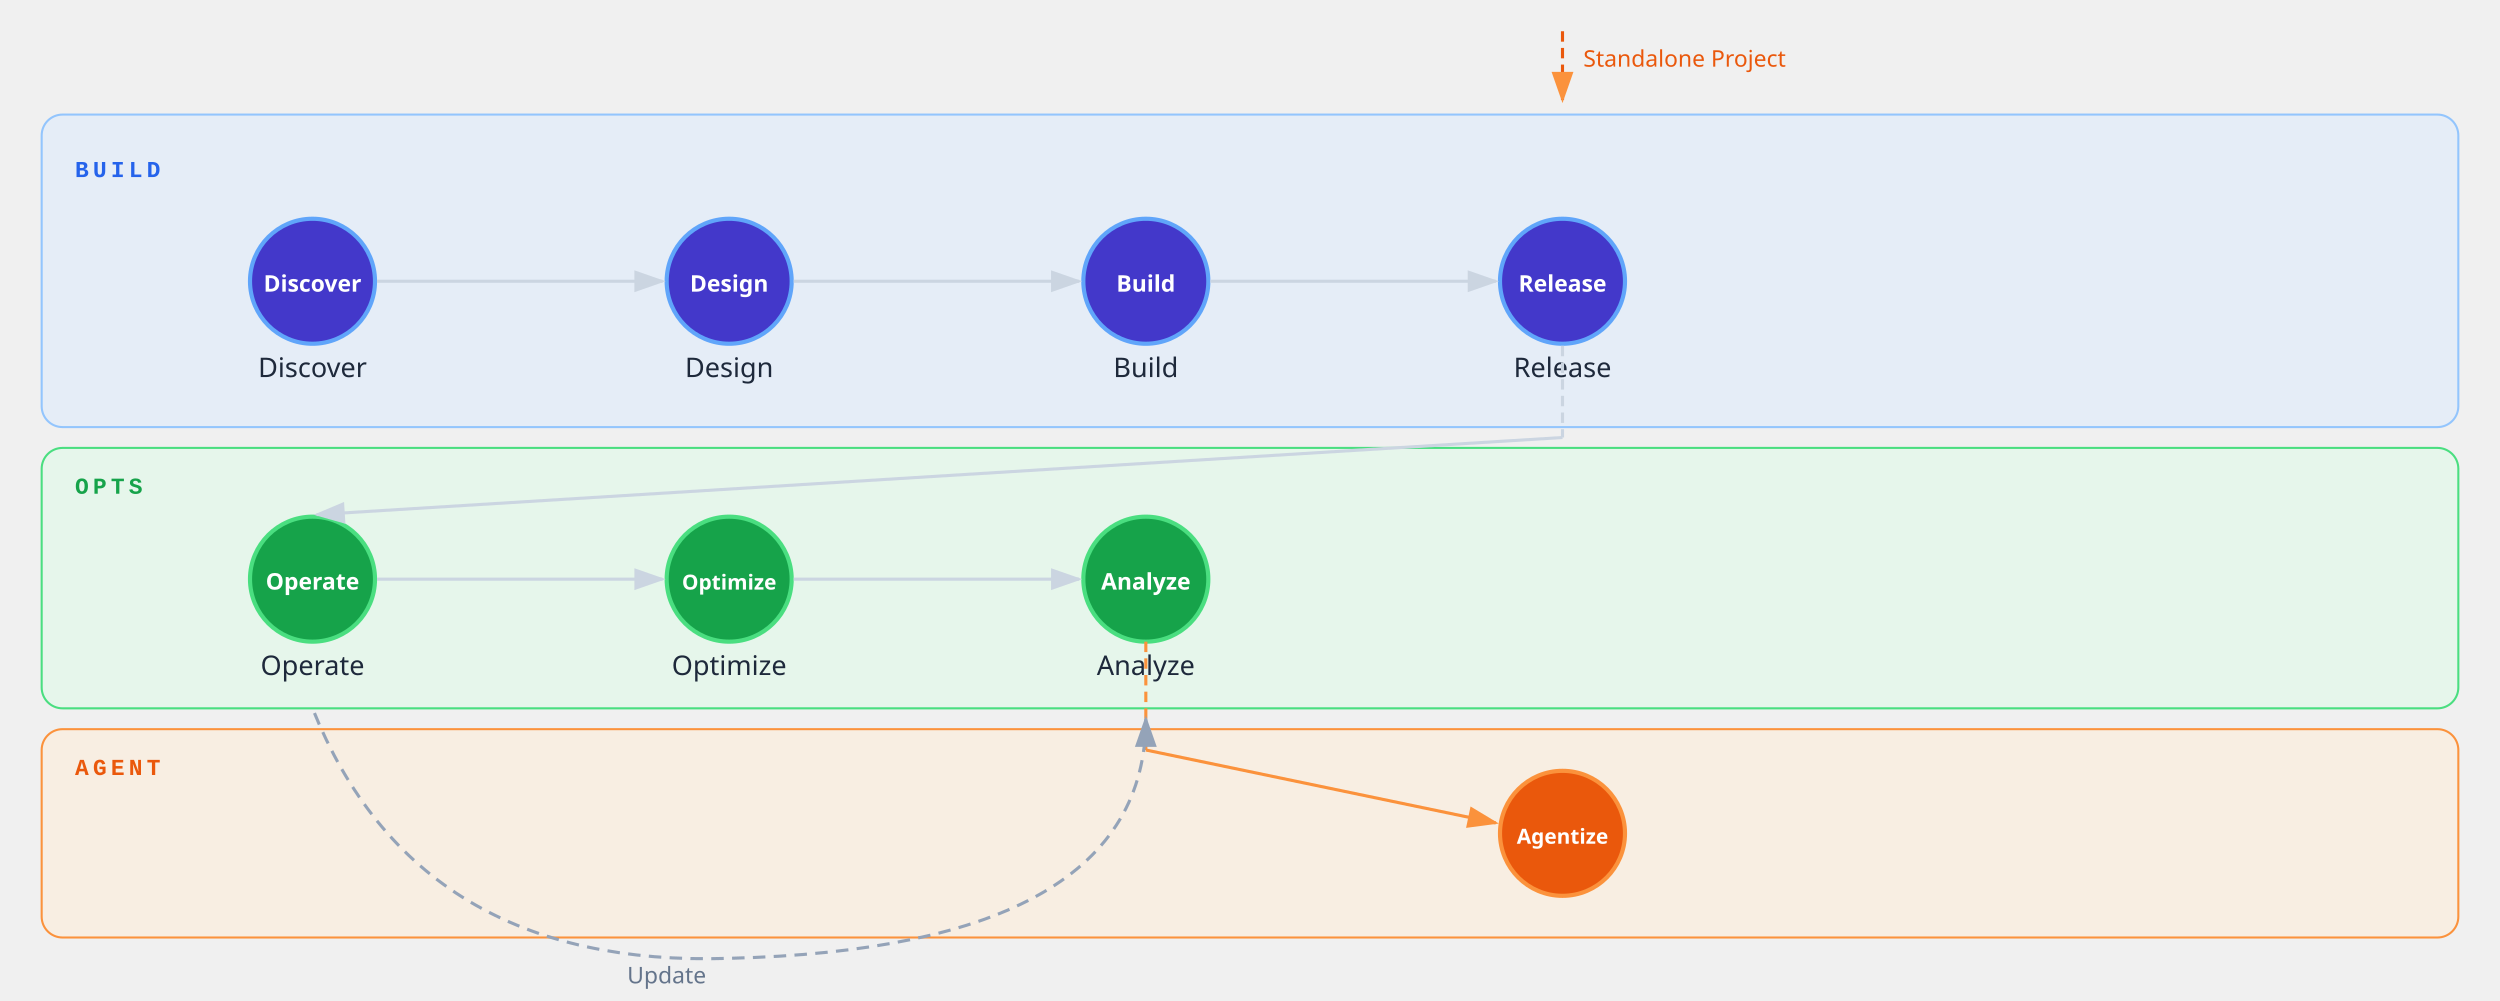
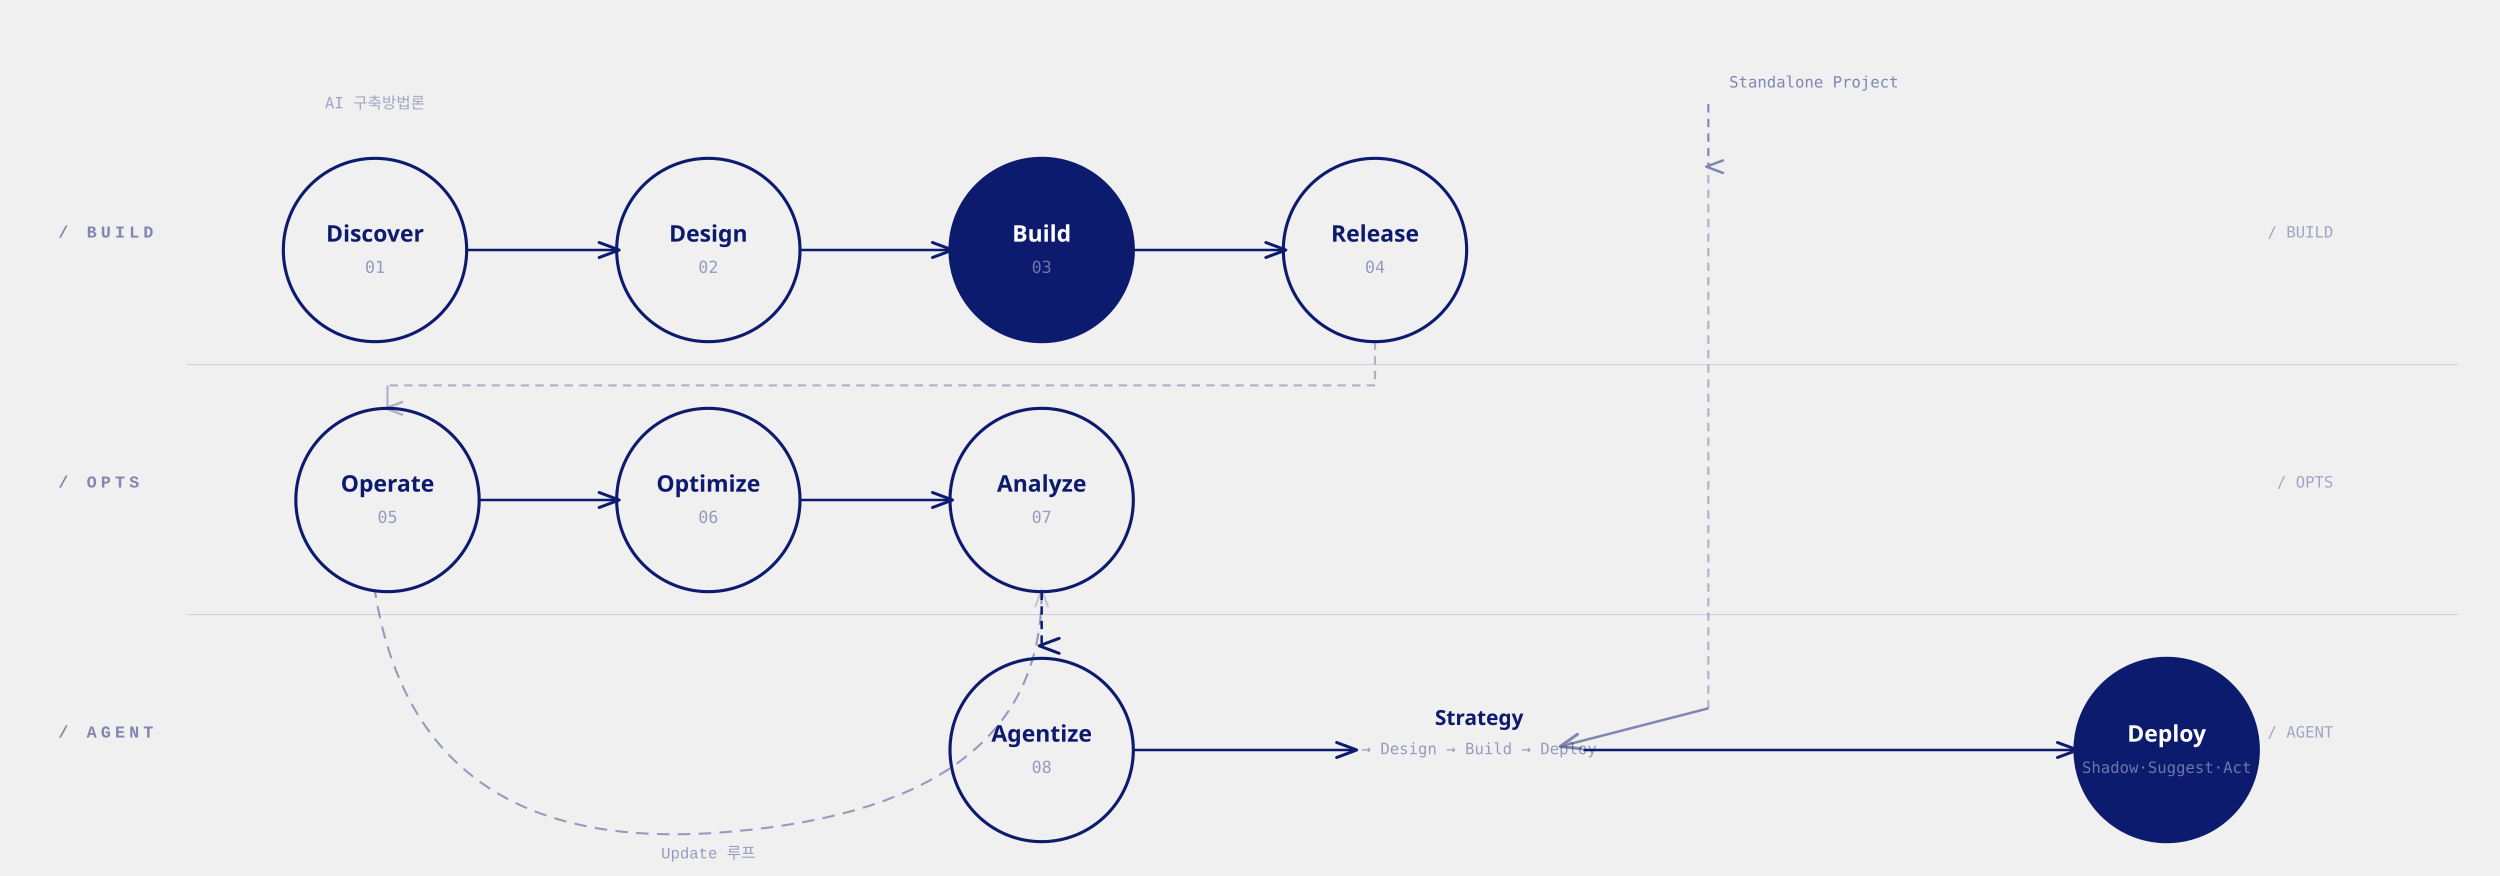
- <svg xmlns="http://www.w3.org/2000/svg" viewBox="0 0 1200 480" width="100%" role="img" aria-labelledby="framework-title framework-desc">
+ <svg xmlns="http://www.w3.org/2000/svg" viewBox="0 0 1200 420" role="img" aria-label="GROVI 프레임워크 — Build, Opts, Agent 3트랙 전체 구조">
  <defs>
-     <marker id="arrow-gray" markerWidth="10" markerHeight="7" refX="9" refY="3.5" orient="auto">
-       <polygon points="0 0, 10 3.5, 0 7" fill="#CBD5E1" />
+     <marker id="arr" markerWidth="10" markerHeight="8" refX="8" refY="4" orient="auto">
+       <polyline points="1,1 9,4 1,7" fill="none" stroke="#0D1B6E" stroke-width="1.2" stroke-linejoin="round" stroke-linecap="round" />
    </marker>
-     <marker id="arrow-orange" markerWidth="10" markerHeight="7" refX="9" refY="3.5" orient="auto">
-       <polygon points="0 0, 10 3.5, 0 7" fill="#FB923C" />
+     <marker id="arr-dn" markerWidth="8" markerHeight="10" refX="4" refY="8" orient="auto">
+       <polyline points="1,1 4,9 7,1" fill="none" stroke="#0D1B6E" stroke-width="1.2" stroke-linejoin="round" stroke-linecap="round" />
    </marker>
-     <marker id="arrow-orange-left" markerWidth="10" markerHeight="7" refX="1" refY="3.5" orient="auto">
-       <polygon points="10 0, 0 3.5, 10 7" fill="#94A3B8" />
+     <marker id="arr-up" markerWidth="8" markerHeight="10" refX="4" refY="2" orient="auto">
+       <polyline points="1,9 4,1 7,9" fill="none" stroke="#0D1B6E" stroke-width="1.2" stroke-linejoin="round" stroke-linecap="round" />
+     </marker>
+     <marker id="arr-lt" markerWidth="10" markerHeight="8" refX="2" refY="4" orient="auto">
+       <polyline points="9,1 1,4 9,7" fill="none" stroke="#0D1B6E" stroke-width="1" opacity="0.5" stroke-linejoin="round" stroke-linecap="round" />
    </marker>
  </defs>
-   <rect x="20" y="55" width="1160" height="150" rx="10" fill="#DBEAFE" fill-opacity="0.5" stroke="#93C5FD" stroke-width="1" />
-   <text x="36" y="85" font-family="'Courier New', monospace" font-size="11" font-weight="700" fill="#2563EB" letter-spacing="2">BUILD</text>
-   <circle cx="150" cy="135" r="30" fill="#4338CA" stroke="#60A5FA" stroke-width="2">
-     </circle>
-   <text x="150" y="140" text-anchor="middle" font-family="sans-serif" font-size="11" fill="#FFFFFF" font-weight="600">Discover</text>
-   <text x="150" y="181" text-anchor="middle" font-family="sans-serif" font-size="13" fill="#1E293B">Discover</text>
-   <circle cx="350" cy="135" r="30" fill="#4338CA" stroke="#60A5FA" stroke-width="2">
-     </circle>
-   <text x="350" y="140" text-anchor="middle" font-family="sans-serif" font-size="11" fill="#FFFFFF" font-weight="600">Design</text>
-   <text x="350" y="181" text-anchor="middle" font-family="sans-serif" font-size="13" fill="#1E293B">Design</text>
-   <circle cx="550" cy="135" r="30" fill="#4338CA" stroke="#60A5FA" stroke-width="2">
-     </circle>
-   <text x="550" y="140" text-anchor="middle" font-family="sans-serif" font-size="11" fill="#FFFFFF" font-weight="600">Build</text>
-   <text x="550" y="181" text-anchor="middle" font-family="sans-serif" font-size="13" fill="#1E293B">Build</text>
-   <circle cx="750" cy="135" r="30" fill="#4338CA" stroke="#60A5FA" stroke-width="2">
-     </circle>
-   <text x="750" y="140" text-anchor="middle" font-family="sans-serif" font-size="11" fill="#FFFFFF" font-weight="600">Release</text>
-   <text x="750" y="181" text-anchor="middle" font-family="sans-serif" font-size="13" fill="#1E293B">Release</text>
-   <line x1="181" y1="135" x2="318" y2="135" stroke="#CBD5E1" stroke-width="1.5" marker-end="url(#arrow-gray)" />
-   <line x1="381" y1="135" x2="518" y2="135" stroke="#CBD5E1" stroke-width="1.5" marker-end="url(#arrow-gray)" />
-   <line x1="581" y1="135" x2="718" y2="135" stroke="#CBD5E1" stroke-width="1.5" marker-end="url(#arrow-gray)" />
-   <rect x="20" y="215" width="1160" height="125" rx="10" fill="#DCFCE7" fill-opacity="0.5" stroke="#4ADE80" stroke-width="1" />
-   <text x="36" y="237" font-family="'Courier New', monospace" font-size="11" font-weight="700" fill="#16A34A" letter-spacing="2">OPTS</text>
-   <circle cx="150" cy="278" r="30" fill="#16A34A" stroke="#4ADE80" stroke-width="2">
-     </circle>
-   <text x="150" y="283" text-anchor="middle" font-family="sans-serif" font-size="11" fill="#FFFFFF" font-weight="600">Operate</text>
-   <text x="150" y="324" text-anchor="middle" font-family="sans-serif" font-size="13" fill="#1E293B">Operate</text>
-   <circle cx="350" cy="278" r="30" fill="#16A34A" stroke="#4ADE80" stroke-width="2">
-     </circle>
-   <text x="350" y="283" text-anchor="middle" font-family="sans-serif" font-size="10" fill="#FFFFFF" font-weight="600">Optimize</text>
-   <text x="350" y="324" text-anchor="middle" font-family="sans-serif" font-size="13" fill="#1E293B">Optimize</text>
-   <circle cx="550" cy="278" r="30" fill="#16A34A" stroke="#4ADE80" stroke-width="2">
-     </circle>
-   <text x="550" y="283" text-anchor="middle" font-family="sans-serif" font-size="11" fill="#FFFFFF" font-weight="600">Analyze</text>
-   <text x="550" y="324" text-anchor="middle" font-family="sans-serif" font-size="13" fill="#1E293B">Analyze</text>
-   <line x1="181" y1="278" x2="318" y2="278" stroke="#CBD5E1" stroke-width="1.5" marker-end="url(#arrow-gray)" />
-   <line x1="381" y1="278" x2="518" y2="278" stroke="#CBD5E1" stroke-width="1.5" marker-end="url(#arrow-gray)" />
-   <line x1="750" y1="166" x2="750" y2="210" stroke="#CBD5E1" stroke-width="1.5" stroke-dasharray="5 3" />
-   <line x1="750" y1="210" x2="152" y2="247" stroke="#CBD5E1" stroke-width="1.5" marker-end="url(#arrow-gray)" />
-   <rect x="20" y="350" width="1160" height="100" rx="10" fill="#FFEDD5" fill-opacity="0.5" stroke="#FB923C" stroke-width="1" />
-   <text x="36" y="372" font-family="'Courier New', monospace" font-size="11" font-weight="700" fill="#EA580C" letter-spacing="2">AGENT</text>
-   <circle cx="750" cy="400" r="30" fill="#EA580C" stroke="#FB923C" stroke-width="2">
-     </circle>
-   <text x="750" y="405" text-anchor="middle" font-family="sans-serif" font-size="10" fill="#FFFFFF" font-weight="600">Agentize</text>
-   <line x1="550" y1="308" x2="550" y2="360" stroke="#FB923C" stroke-width="1.5" stroke-dasharray="5 3" />
-   <line x1="550" y1="360" x2="718" y2="395" stroke="#FB923C" stroke-width="1.5" marker-end="url(#arrow-orange)" />
-   <line x1="750" y1="15" x2="750" y2="48" stroke="#EA580C" stroke-width="1.5" stroke-dasharray="5 3" marker-end="url(#arrow-orange)" />
-   <text x="760" y="32" font-family="sans-serif" font-size="11" fill="#EA580C">Standalone Project</text>
-   <path d="M 550,345 Q 550,455 350,460 Q 200,465 150,340" fill="none" stroke="#94A3B8" stroke-width="1.5" stroke-dasharray="6 4" marker-start="url(#arrow-orange-left)" />
-   <text x="320" y="472" text-anchor="middle" font-family="sans-serif" font-size="11" fill="#64748B">Update</text>
+   <text x="28" y="114" font-family="'JetBrains Mono','Courier New',monospace" font-size="8" fill="#0D1B6E" opacity="0.5" font-weight="700" letter-spacing="2">/ BUILD</text>
+   <text x="28" y="234" font-family="'JetBrains Mono','Courier New',monospace" font-size="8" fill="#0D1B6E" opacity="0.5" font-weight="700" letter-spacing="2">/ OPTS</text>
+   <text x="28" y="354" font-family="'JetBrains Mono','Courier New',monospace" font-size="8" fill="#0D1B6E" opacity="0.5" font-weight="700" letter-spacing="2">/ AGENT</text>
+   <line x1="90" y1="175" x2="1180" y2="175" stroke="#0D1B6E" stroke-width="0.5" opacity="0.15" />
+   <line x1="90" y1="295" x2="1180" y2="295" stroke="#0D1B6E" stroke-width="0.5" opacity="0.15" />
+   <circle cx="180" cy="120" r="44" fill="none" stroke="#0D1B6E" stroke-width="1.5" />
+   <text x="180" y="116" text-anchor="middle" font-family="'Pretendard',sans-serif" font-size="11" font-weight="700" fill="#0D1B6E">Discover</text>
+   <text x="180" y="131" text-anchor="middle" font-family="'JetBrains Mono',monospace" font-size="8" fill="#0D1B6E" opacity="0.4">01</text>
+   <line x1="224" y1="120" x2="296" y2="120" stroke="#0D1B6E" stroke-width="1.2" marker-end="url(#arr)" />
+   <circle cx="340" cy="120" r="44" fill="none" stroke="#0D1B6E" stroke-width="1.5" />
+   <text x="340" y="116" text-anchor="middle" font-family="'Pretendard',sans-serif" font-size="11" font-weight="700" fill="#0D1B6E">Design</text>
+   <text x="340" y="131" text-anchor="middle" font-family="'JetBrains Mono',monospace" font-size="8" fill="#0D1B6E" opacity="0.4">02</text>
+   <line x1="384" y1="120" x2="456" y2="120" stroke="#0D1B6E" stroke-width="1.2" marker-end="url(#arr)" />
+   <circle cx="500" cy="120" r="44" fill="#0D1B6E" stroke="#0D1B6E" stroke-width="1.5" />
+   <text x="500" y="116" text-anchor="middle" font-family="'Pretendard',sans-serif" font-size="11" font-weight="700" fill="#FFFFFF">Build</text>
+   <text x="500" y="131" text-anchor="middle" font-family="'JetBrains Mono',monospace" font-size="8" fill="rgba(255,255,255,0.4)">03</text>
+   <line x1="544" y1="120" x2="616" y2="120" stroke="#0D1B6E" stroke-width="1.2" marker-end="url(#arr)" />
+   <circle cx="660" cy="120" r="44" fill="none" stroke="#0D1B6E" stroke-width="1.5" />
+   <text x="660" y="116" text-anchor="middle" font-family="'Pretendard',sans-serif" font-size="11" font-weight="700" fill="#0D1B6E">Release</text>
+   <text x="660" y="131" text-anchor="middle" font-family="'JetBrains Mono',monospace" font-size="8" fill="#0D1B6E" opacity="0.4">04</text>
+   <line x1="660" y1="164" x2="660" y2="185" stroke="#0D1B6E" stroke-width="1" opacity="0.3" stroke-dasharray="4 3" />
+   <line x1="660" y1="185" x2="186" y2="185" stroke="#0D1B6E" stroke-width="1" opacity="0.3" stroke-dasharray="4 3" />
+   <line x1="186" y1="185" x2="186" y2="196" stroke="#0D1B6E" stroke-width="1" opacity="0.3" marker-end="url(#arr-dn)" />
+   <circle cx="186" cy="240" r="44" fill="none" stroke="#0D1B6E" stroke-width="1.5" />
+   <text x="186" y="236" text-anchor="middle" font-family="'Pretendard',sans-serif" font-size="11" font-weight="700" fill="#0D1B6E">Operate</text>
+   <text x="186" y="251" text-anchor="middle" font-family="'JetBrains Mono',monospace" font-size="8" fill="#0D1B6E" opacity="0.4">05</text>
+   <line x1="230" y1="240" x2="296" y2="240" stroke="#0D1B6E" stroke-width="1.2" marker-end="url(#arr)" />
+   <circle cx="340" cy="240" r="44" fill="none" stroke="#0D1B6E" stroke-width="1.5" />
+   <text x="340" y="236" text-anchor="middle" font-family="'Pretendard',sans-serif" font-size="11" font-weight="700" fill="#0D1B6E">Optimize</text>
+   <text x="340" y="251" text-anchor="middle" font-family="'JetBrains Mono',monospace" font-size="8" fill="#0D1B6E" opacity="0.4">06</text>
+   <line x1="384" y1="240" x2="456" y2="240" stroke="#0D1B6E" stroke-width="1.2" marker-end="url(#arr)" />
+   <circle cx="500" cy="240" r="44" fill="none" stroke="#0D1B6E" stroke-width="1.5" />
+   <text x="500" y="236" text-anchor="middle" font-family="'Pretendard',sans-serif" font-size="11" font-weight="700" fill="#0D1B6E">Analyze</text>
+   <text x="500" y="251" text-anchor="middle" font-family="'JetBrains Mono',monospace" font-size="8" fill="#0D1B6E" opacity="0.4">07</text>
+   <line x1="500" y1="284" x2="500" y2="310" stroke="#0D1B6E" stroke-width="1.2" stroke-dasharray="4 3" marker-end="url(#arr-dn)" />
+   <path d="M 500,284 Q 500,390 340,400 Q 200,408 180,284" fill="none" stroke="#0D1B6E" stroke-width="1" stroke-dasharray="6 4" opacity="0.4" marker-start="url(#arr-lt)" />
+   <text x="340" y="412" text-anchor="middle" font-family="'JetBrains Mono','Courier New',monospace" font-size="7.5" fill="#0D1B6E" opacity="0.4">Update 루프</text>
+   <line x1="820" y1="50" x2="820" y2="80" stroke="#0D1B6E" stroke-width="1" stroke-dasharray="4 3" opacity="0.5" marker-end="url(#arr-dn)" />
+   <text x="830" y="42" font-family="'JetBrains Mono',monospace" font-size="7.5" fill="#0D1B6E" opacity="0.5">Standalone Project</text>
+   <circle cx="500" cy="360" r="44" fill="none" stroke="#0D1B6E" stroke-width="1.5" />
+   <text x="500" y="356" text-anchor="middle" font-family="'Pretendard',sans-serif" font-size="11" font-weight="700" fill="#0D1B6E">Agentize</text>
+   <text x="500" y="371" text-anchor="middle" font-family="'JetBrains Mono',monospace" font-size="8" fill="#0D1B6E" opacity="0.4">08</text>
+   <line x1="544" y1="360" x2="650" y2="360" stroke="#0D1B6E" stroke-width="1.2" marker-end="url(#arr)" />
+   <text x="710" y="348" text-anchor="middle" font-family="'Pretendard',sans-serif" font-size="10" font-weight="600" fill="#0D1B6E">Strategy</text>
+   <text x="710" y="362" text-anchor="middle" font-family="'JetBrains Mono',monospace" font-size="7.5" fill="#0D1B6E" opacity="0.4">→ Design → Build → Deploy</text>
+   <line x1="820" y1="84" x2="820" y2="340" stroke="#0D1B6E" stroke-width="1" stroke-dasharray="4 3" opacity="0.3" />
+   <line x1="820" y1="340" x2="750" y2="358" stroke="#0D1B6E" stroke-width="1.2" opacity="0.5" marker-end="url(#arr)" />
+   <circle cx="1040" cy="360" r="44" fill="#0D1B6E" stroke="#0D1B6E" stroke-width="1.5" />
+   <text x="1040" y="356" text-anchor="middle" font-family="'Pretendard',sans-serif" font-size="11" font-weight="700" fill="#FFFFFF">Deploy</text>
+   <text x="1040" y="371" text-anchor="middle" font-family="'JetBrains Mono',monospace" font-size="7.5" fill="rgba(255,255,255,0.4)">Shadow·Suggest·Act</text>
+   <line x1="760" y1="360" x2="996" y2="360" stroke="#0D1B6E" stroke-width="1.2" marker-end="url(#arr)" />
+   <text x="180" y="52" text-anchor="middle" font-family="'JetBrains Mono',monospace" font-size="7.5" fill="#0D1B6E" opacity="0.35">AI 구축방법론</text>
+   <text x="1120" y="114" text-anchor="end" font-family="'JetBrains Mono',monospace" font-size="7.5" fill="#0D1B6E" opacity="0.35">/ BUILD</text>
+   <text x="1120" y="234" text-anchor="end" font-family="'JetBrains Mono',monospace" font-size="7.5" fill="#0D1B6E" opacity="0.35">/ OPTS</text>
+   <text x="1120" y="354" text-anchor="end" font-family="'JetBrains Mono',monospace" font-size="7.5" fill="#0D1B6E" opacity="0.35">/ AGENT</text>
</svg>
